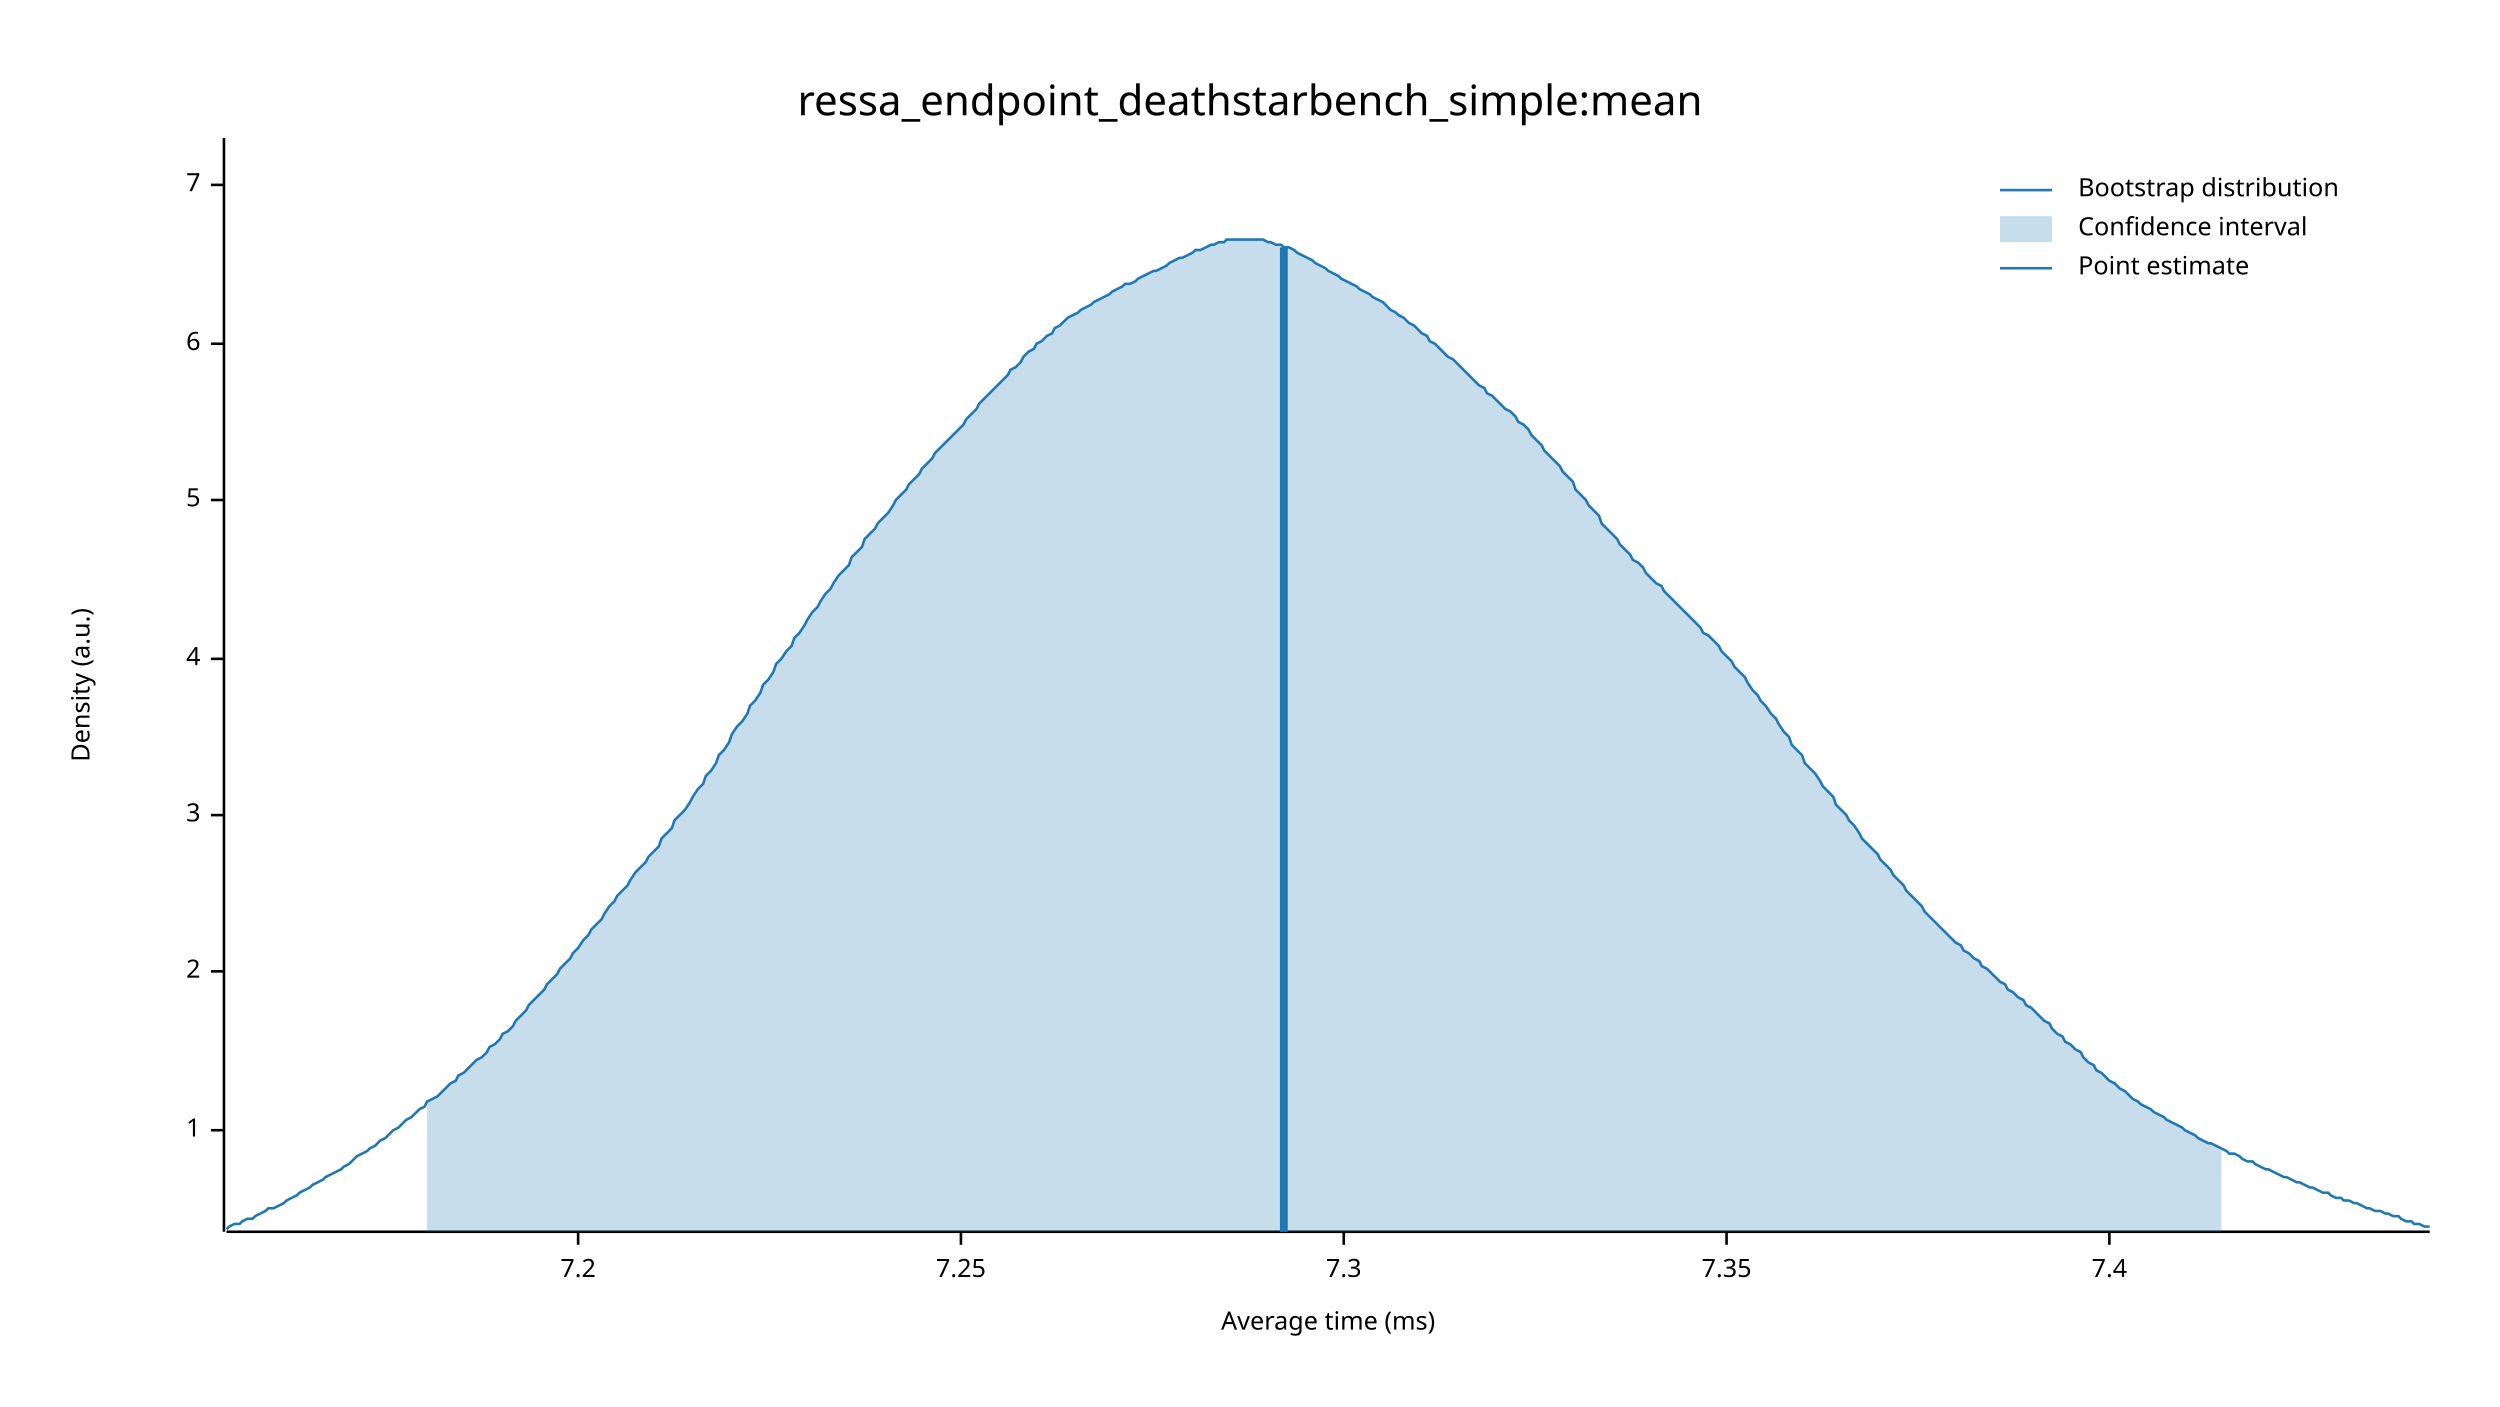
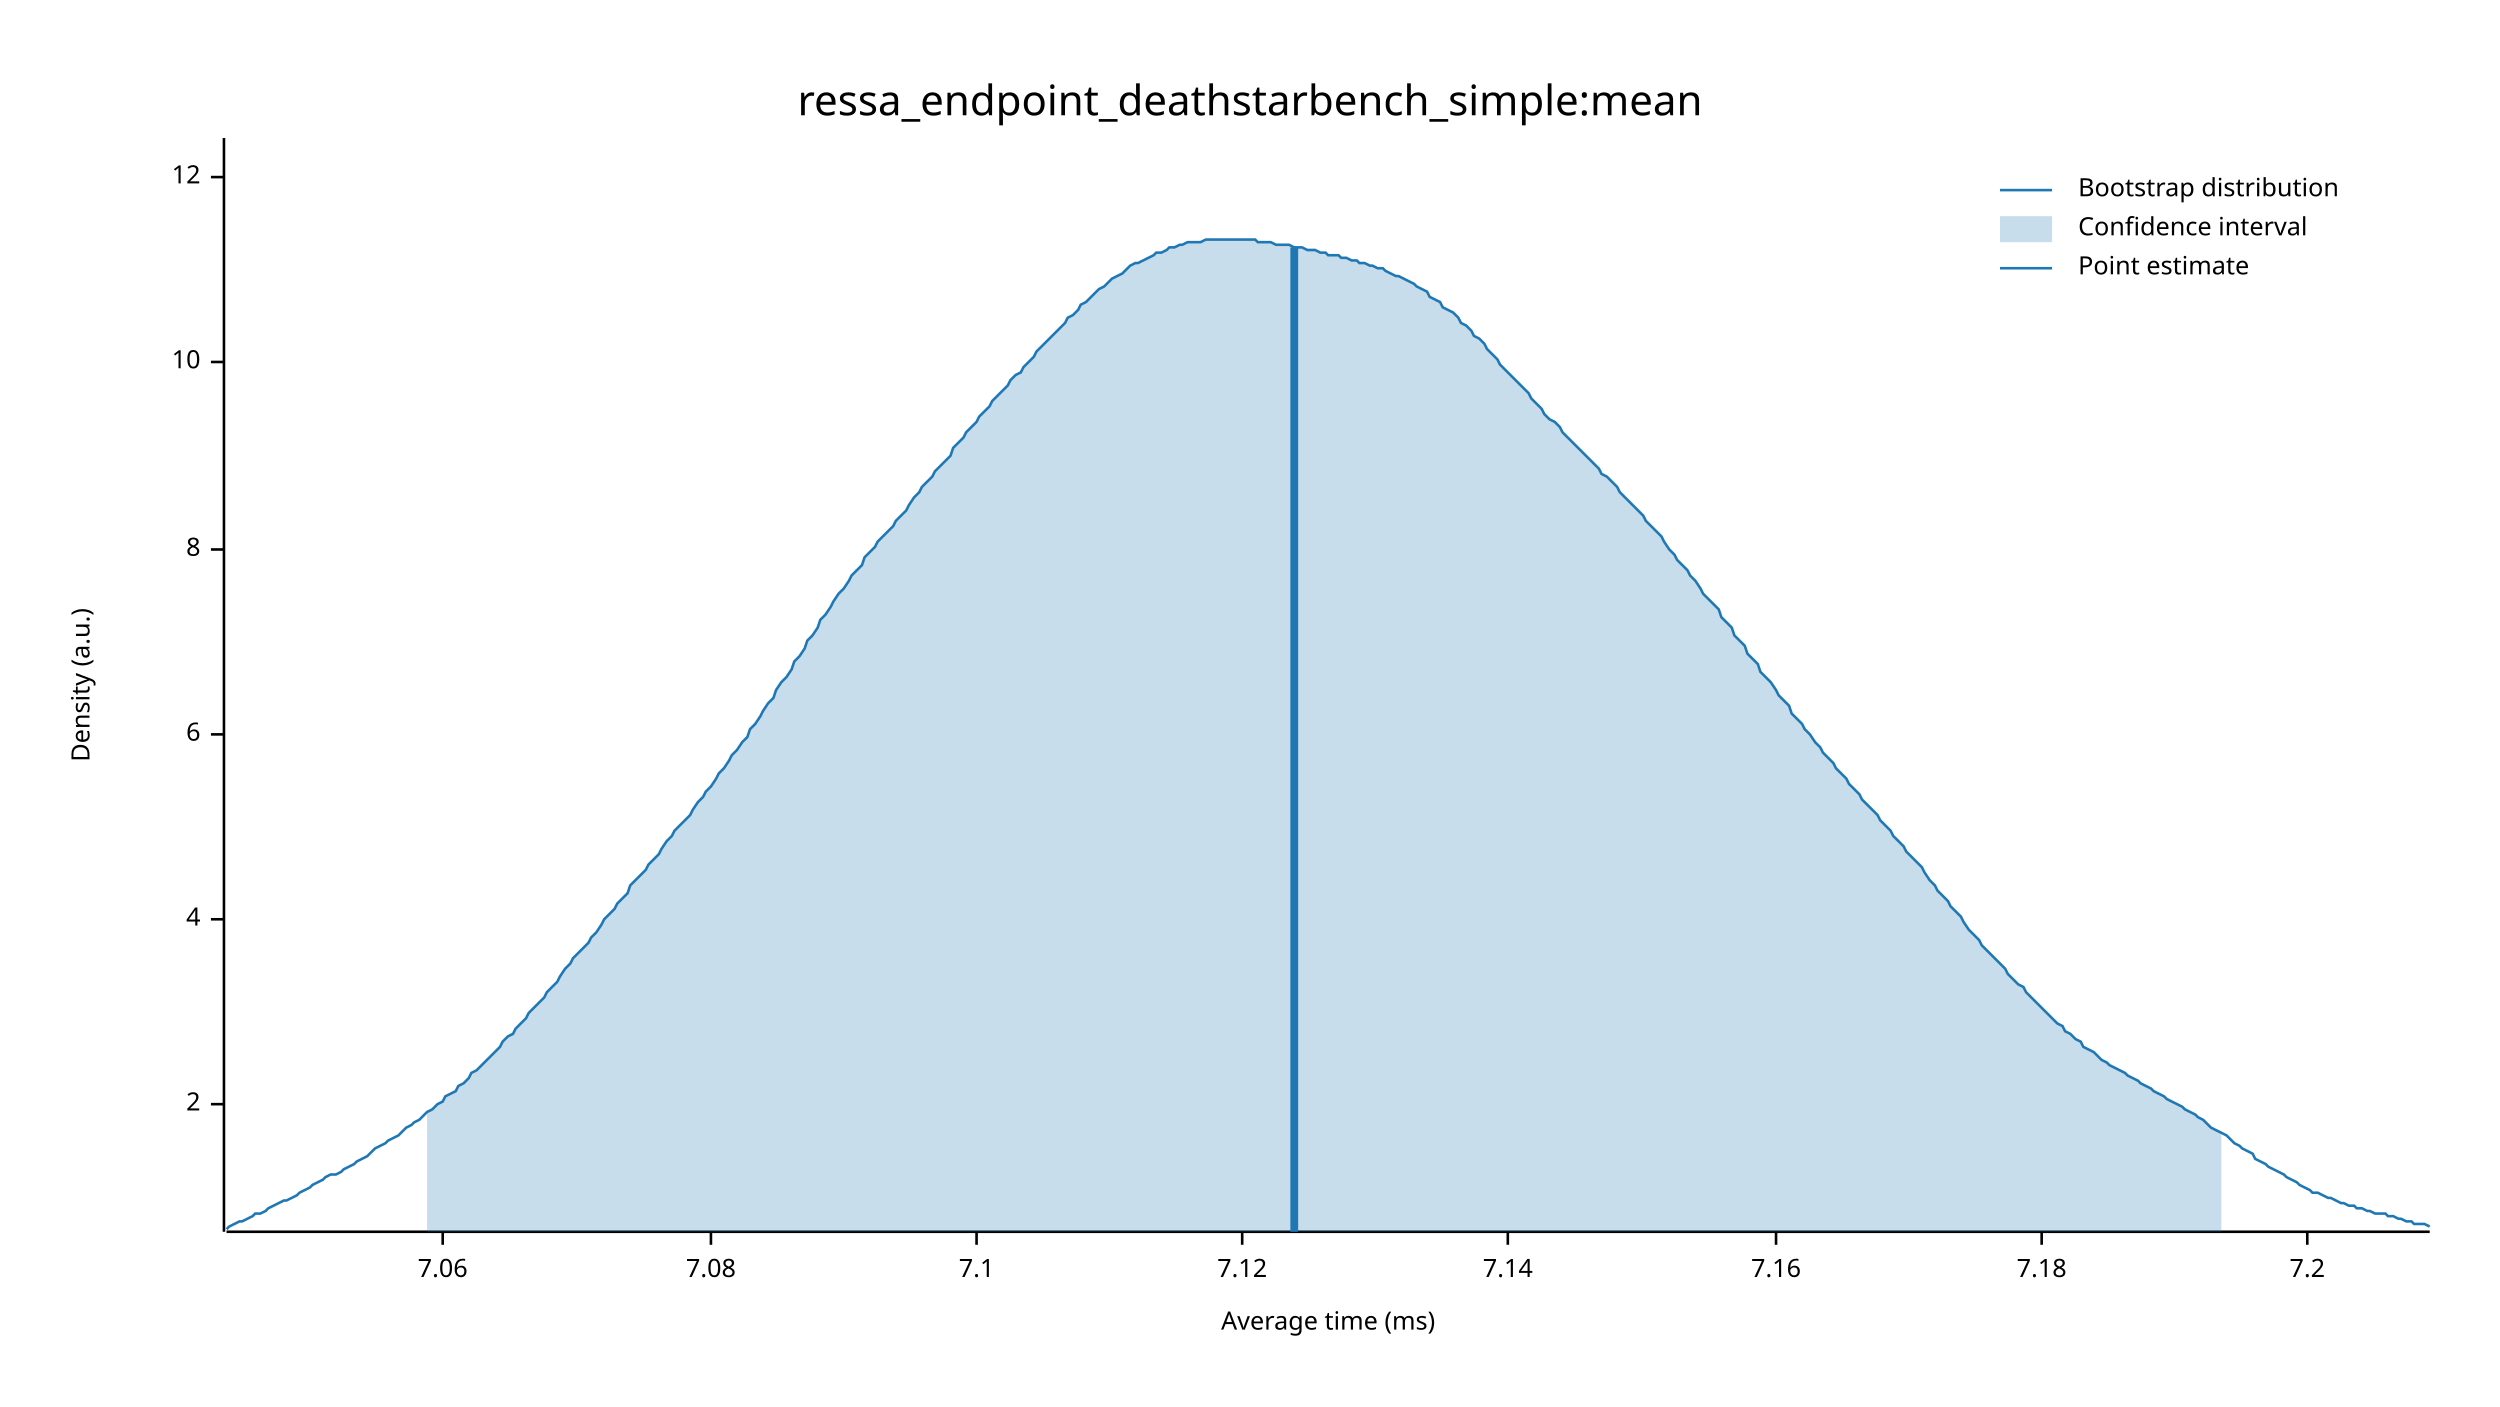
<svg xmlns="http://www.w3.org/2000/svg" width="960" height="540" viewBox="0 0 960 540">
  <text x="480" y="32" dy="0.76em" text-anchor="middle" font-family="sans-serif" font-size="16.129" opacity="1" fill="#000000">
ressa_endpoint_deathstarbench_simple:mean
</text>
  <text x="27" y="263" dy="0.76em" text-anchor="middle" font-family="sans-serif" font-size="9.677" opacity="1" fill="#000000" transform="rotate(270, 27, 263)">
Density (a.u.)
</text>
  <text x="510" y="513" dy="-0.5ex" text-anchor="middle" font-family="sans-serif" font-size="9.677" opacity="1" fill="#000000">
Average time (ms)
</text>
  <polyline fill="none" opacity="1" stroke="#000000" stroke-width="1" points="86,53 86,473 " />
-   <text x="77" y="434" dy="0.5ex" text-anchor="end" font-family="sans-serif" font-size="9.677" opacity="1" fill="#000000">
- 1
- </text>
-   <polyline fill="none" opacity="1" stroke="#000000" stroke-width="1" points="81,434 86,434 " />
-   <text x="77" y="373" dy="0.5ex" text-anchor="end" font-family="sans-serif" font-size="9.677" opacity="1" fill="#000000">
+   <text x="77" y="424" dy="0.5ex" text-anchor="end" font-family="sans-serif" font-size="9.677" opacity="1" fill="#000000">
2
</text>
-   <polyline fill="none" opacity="1" stroke="#000000" stroke-width="1" points="81,373 86,373 " />
-   <text x="77" y="313" dy="0.5ex" text-anchor="end" font-family="sans-serif" font-size="9.677" opacity="1" fill="#000000">
- 3
- </text>
-   <polyline fill="none" opacity="1" stroke="#000000" stroke-width="1" points="81,313 86,313 " />
-   <text x="77" y="253" dy="0.5ex" text-anchor="end" font-family="sans-serif" font-size="9.677" opacity="1" fill="#000000">
+   <polyline fill="none" opacity="1" stroke="#000000" stroke-width="1" points="81,424 86,424 " />
+   <text x="77" y="353" dy="0.5ex" text-anchor="end" font-family="sans-serif" font-size="9.677" opacity="1" fill="#000000">
4
</text>
-   <polyline fill="none" opacity="1" stroke="#000000" stroke-width="1" points="81,253 86,253 " />
-   <text x="77" y="192" dy="0.5ex" text-anchor="end" font-family="sans-serif" font-size="9.677" opacity="1" fill="#000000">
- 5
- </text>
-   <polyline fill="none" opacity="1" stroke="#000000" stroke-width="1" points="81,192 86,192 " />
-   <text x="77" y="132" dy="0.5ex" text-anchor="end" font-family="sans-serif" font-size="9.677" opacity="1" fill="#000000">
+   <polyline fill="none" opacity="1" stroke="#000000" stroke-width="1" points="81,353 86,353 " />
+   <text x="77" y="282" dy="0.5ex" text-anchor="end" font-family="sans-serif" font-size="9.677" opacity="1" fill="#000000">
6
</text>
-   <polyline fill="none" opacity="1" stroke="#000000" stroke-width="1" points="81,132 86,132 " />
-   <text x="77" y="71" dy="0.5ex" text-anchor="end" font-family="sans-serif" font-size="9.677" opacity="1" fill="#000000">
- 7
+   <polyline fill="none" opacity="1" stroke="#000000" stroke-width="1" points="81,282 86,282 " />
+   <text x="77" y="211" dy="0.5ex" text-anchor="end" font-family="sans-serif" font-size="9.677" opacity="1" fill="#000000">
+ 8
</text>
-   <polyline fill="none" opacity="1" stroke="#000000" stroke-width="1" points="81,71 86,71 " />
+   <polyline fill="none" opacity="1" stroke="#000000" stroke-width="1" points="81,211 86,211 " />
+   <text x="77" y="139" dy="0.5ex" text-anchor="end" font-family="sans-serif" font-size="9.677" opacity="1" fill="#000000">
+ 10
+ </text>
+   <polyline fill="none" opacity="1" stroke="#000000" stroke-width="1" points="81,139 86,139 " />
+   <text x="77" y="68" dy="0.5ex" text-anchor="end" font-family="sans-serif" font-size="9.677" opacity="1" fill="#000000">
+ 12
+ </text>
+   <polyline fill="none" opacity="1" stroke="#000000" stroke-width="1" points="81,68 86,68 " />
  <polyline fill="none" opacity="1" stroke="#000000" stroke-width="1" points="87,473 933,473 " />
-   <text x="222" y="483" dy="0.76em" text-anchor="middle" font-family="sans-serif" font-size="9.677" opacity="1" fill="#000000">
+   <text x="170" y="483" dy="0.76em" text-anchor="middle" font-family="sans-serif" font-size="9.677" opacity="1" fill="#000000">
+ 7.06
+ </text>
+   <polyline fill="none" opacity="1" stroke="#000000" stroke-width="1" points="170,473 170,478 " />
+   <text x="273" y="483" dy="0.76em" text-anchor="middle" font-family="sans-serif" font-size="9.677" opacity="1" fill="#000000">
+ 7.08
+ </text>
+   <polyline fill="none" opacity="1" stroke="#000000" stroke-width="1" points="273,473 273,478 " />
+   <text x="375" y="483" dy="0.76em" text-anchor="middle" font-family="sans-serif" font-size="9.677" opacity="1" fill="#000000">
+ 7.1
+ </text>
+   <polyline fill="none" opacity="1" stroke="#000000" stroke-width="1" points="375,473 375,478 " />
+   <text x="477" y="483" dy="0.76em" text-anchor="middle" font-family="sans-serif" font-size="9.677" opacity="1" fill="#000000">
+ 7.12
+ </text>
+   <polyline fill="none" opacity="1" stroke="#000000" stroke-width="1" points="477,473 477,478 " />
+   <text x="579" y="483" dy="0.76em" text-anchor="middle" font-family="sans-serif" font-size="9.677" opacity="1" fill="#000000">
+ 7.14
+ </text>
+   <polyline fill="none" opacity="1" stroke="#000000" stroke-width="1" points="579,473 579,478 " />
+   <text x="682" y="483" dy="0.76em" text-anchor="middle" font-family="sans-serif" font-size="9.677" opacity="1" fill="#000000">
+ 7.16
+ </text>
+   <polyline fill="none" opacity="1" stroke="#000000" stroke-width="1" points="682,473 682,478 " />
+   <text x="784" y="483" dy="0.76em" text-anchor="middle" font-family="sans-serif" font-size="9.677" opacity="1" fill="#000000">
+ 7.18
+ </text>
+   <polyline fill="none" opacity="1" stroke="#000000" stroke-width="1" points="784,473 784,478 " />
+   <text x="886" y="483" dy="0.76em" text-anchor="middle" font-family="sans-serif" font-size="9.677" opacity="1" fill="#000000">
7.2
</text>
-   <polyline fill="none" opacity="1" stroke="#000000" stroke-width="1" points="222,473 222,478 " />
-   <text x="369" y="483" dy="0.76em" text-anchor="middle" font-family="sans-serif" font-size="9.677" opacity="1" fill="#000000">
- 7.25
- </text>
-   <polyline fill="none" opacity="1" stroke="#000000" stroke-width="1" points="369,473 369,478 " />
-   <text x="516" y="483" dy="0.76em" text-anchor="middle" font-family="sans-serif" font-size="9.677" opacity="1" fill="#000000">
- 7.3
- </text>
-   <polyline fill="none" opacity="1" stroke="#000000" stroke-width="1" points="516,473 516,478 " />
-   <text x="663" y="483" dy="0.76em" text-anchor="middle" font-family="sans-serif" font-size="9.677" opacity="1" fill="#000000">
- 7.35
- </text>
-   <polyline fill="none" opacity="1" stroke="#000000" stroke-width="1" points="663,473 663,478 " />
-   <text x="810" y="483" dy="0.76em" text-anchor="middle" font-family="sans-serif" font-size="9.677" opacity="1" fill="#000000">
- 7.4
- </text>
-   <polyline fill="none" opacity="1" stroke="#000000" stroke-width="1" points="810,473 810,478 " />
-   <polyline fill="none" opacity="1" stroke="#1F78B4" stroke-width="1" points="87,472 88,471 90,470 92,470 93,469 95,468 97,468 98,467 100,466 102,465 103,464 105,464 107,463 109,462 110,461 112,460 114,459 115,458 117,457 119,456 120,455 122,454 124,453 125,452 127,451 129,450 131,449 132,448 134,447 136,445 137,444 139,443 141,442 142,441 144,440 146,438 148,437 149,436 151,434 153,433 154,432 156,430 158,429 159,428 161,426 163,425 164,423 166,422 168,421 170,419 171,418 173,416 175,415 176,413 178,412 180,410 181,409 183,407 185,406 187,404 188,402 190,401 192,399 193,397 195,396 197,394 198,392 200,390 202,388 203,386 205,384 207,382 209,380 210,378 212,376 214,374 215,372 217,370 219,368 220,366 222,364 224,361 226,359 227,357 229,355 231,353 232,351 234,348 236,346 237,344 239,342 241,340 242,338 244,335 246,333 248,331 249,329 251,327 253,325 254,322 256,320 258,318 259,315 261,313 263,311 265,308 266,306 268,303 270,301 271,298 273,296 275,293 276,290 278,288 280,285 281,282 283,279 285,277 287,274 288,271 290,269 292,266 293,263 295,261 297,258 298,255 300,253 302,250 304,248 305,245 307,243 309,240 310,238 312,235 314,233 315,231 317,228 319,226 320,224 322,221 324,219 326,217 327,214 329,212 331,210 332,207 334,205 336,203 337,201 339,199 341,197 343,194 344,192 346,190 348,188 349,186 351,184 353,182 354,180 356,178 358,176 359,174 361,172 363,170 365,168 366,167 368,165 370,163 371,161 373,159 375,157 376,155 378,153 380,151 381,150 383,148 385,146 387,144 388,142 390,141 392,139 393,137 395,135 397,134 398,132 400,131 402,129 404,128 405,126 407,125 409,123 410,122 412,121 414,120 415,119 417,118 419,117 420,116 422,115 424,114 426,113 427,112 429,111 431,110 432,109 434,109 436,108 437,107 439,106 441,105 443,104 444,104 446,103 448,102 449,101 451,100 453,99 454,99 456,98 458,97 459,96 461,96 463,95 465,94 466,94 468,93 470,93 471,92 473,92 475,92 476,92 478,92 480,92 482,92 483,92 485,92 487,93 488,93 490,94 492,94 493,95 495,95 497,96 498,97 500,98 502,99 504,100 505,101 507,102 509,103 510,104 512,105 514,106 515,107 517,108 519,109 521,110 522,111 524,112 526,113 527,114 529,115 531,116 532,117 534,119 536,120 537,121 539,122 541,124 543,125 544,126 546,128 548,129 549,131 551,132 553,134 554,135 556,137 558,138 560,140 561,141 563,143 565,145 566,146 568,148 570,149 571,151 573,152 575,154 576,155 578,157 580,158 582,160 583,162 585,163 587,165 588,167 590,169 592,171 593,173 595,175 597,177 599,179 600,181 602,183 604,185 605,188 607,190 609,192 610,194 612,196 614,198 615,201 617,203 619,205 621,207 622,209 624,211 626,213 627,215 629,216 631,218 632,220 634,222 636,224 638,225 639,227 641,229 643,231 644,232 646,234 648,236 649,237 651,239 653,241 654,243 656,244 658,246 660,248 661,250 663,252 665,254 666,256 668,258 670,260 671,262 673,265 675,267 676,269 678,271 680,274 682,276 683,278 685,281 687,283 688,286 690,288 692,290 693,293 695,295 697,297 699,300 700,302 702,304 704,306 705,309 707,311 709,313 710,315 712,317 714,320 715,322 717,324 719,326 721,328 722,330 724,332 726,334 727,336 729,338 731,340 732,342 734,344 736,346 738,348 739,350 741,352 743,354 744,355 746,357 748,359 749,360 751,362 753,363 754,365 756,366 758,368 760,369 761,371 763,372 765,374 766,375 768,377 770,378 771,380 773,381 775,383 777,384 778,386 780,387 782,389 783,390 785,392 787,393 788,395 790,397 792,398 793,400 795,401 797,403 799,404 800,406 802,408 804,409 805,411 807,412 809,414 810,415 812,416 814,418 816,419 817,420 819,422 821,423 822,424 824,425 826,426 827,427 829,428 831,429 832,430 834,431 836,432 838,433 839,434 841,435 843,436 844,437 846,438 848,439 849,439 851,440 853,441 855,442 856,443 858,443 860,444 861,445 863,446 865,446 866,447 868,448 870,449 871,449 873,450 875,451 877,452 878,452 880,453 882,454 883,454 885,455 887,456 888,456 890,457 892,458 894,458 895,459 897,460 899,460 900,461 902,461 904,462 905,462 907,463 909,464 910,464 912,465 914,465 916,466 917,466 919,467 921,467 922,468 924,469 926,469 927,470 929,470 931,471 933,471 " />
-   <polygon opacity="0.25" fill="#1F78B4" points="164,423 166,422 168,421 170,419 171,418 173,416 175,415 176,413 178,412 180,410 181,409 183,407 185,406 187,404 188,402 190,401 192,399 193,397 195,396 197,394 198,392 200,390 202,388 203,386 205,384 207,382 209,380 210,378 212,376 214,374 215,372 217,370 219,368 220,366 222,364 224,361 226,359 227,357 229,355 231,353 232,351 234,348 236,346 237,344 239,342 241,340 242,338 244,335 246,333 248,331 249,329 251,327 253,325 254,322 256,320 258,318 259,315 261,313 263,311 265,308 266,306 268,303 270,301 271,298 273,296 275,293 276,290 278,288 280,285 281,282 283,279 285,277 287,274 288,271 290,269 292,266 293,263 295,261 297,258 298,255 300,253 302,250 304,248 305,245 307,243 309,240 310,238 312,235 314,233 315,231 317,228 319,226 320,224 322,221 324,219 326,217 327,214 329,212 331,210 332,207 334,205 336,203 337,201 339,199 341,197 343,194 344,192 346,190 348,188 349,186 351,184 353,182 354,180 356,178 358,176 359,174 361,172 363,170 365,168 366,167 368,165 370,163 371,161 373,159 375,157 376,155 378,153 380,151 381,150 383,148 385,146 387,144 388,142 390,141 392,139 393,137 395,135 397,134 398,132 400,131 402,129 404,128 405,126 407,125 409,123 410,122 412,121 414,120 415,119 417,118 419,117 420,116 422,115 424,114 426,113 427,112 429,111 431,110 432,109 434,109 436,108 437,107 439,106 441,105 443,104 444,104 446,103 448,102 449,101 451,100 453,99 454,99 456,98 458,97 459,96 461,96 463,95 465,94 466,94 468,93 470,93 471,92 473,92 475,92 476,92 478,92 480,92 482,92 483,92 485,92 487,93 488,93 490,94 492,94 493,95 495,95 497,96 498,97 500,98 502,99 504,100 505,101 507,102 509,103 510,104 512,105 514,106 515,107 517,108 519,109 521,110 522,111 524,112 526,113 527,114 529,115 531,116 532,117 534,119 536,120 537,121 539,122 541,124 543,125 544,126 546,128 548,129 549,131 551,132 553,134 554,135 556,137 558,138 560,140 561,141 563,143 565,145 566,146 568,148 570,149 571,151 573,152 575,154 576,155 578,157 580,158 582,160 583,162 585,163 587,165 588,167 590,169 592,171 593,173 595,175 597,177 599,179 600,181 602,183 604,185 605,188 607,190 609,192 610,194 612,196 614,198 615,201 617,203 619,205 621,207 622,209 624,211 626,213 627,215 629,216 631,218 632,220 634,222 636,224 638,225 639,227 641,229 643,231 644,232 646,234 648,236 649,237 651,239 653,241 654,243 656,244 658,246 660,248 661,250 663,252 665,254 666,256 668,258 670,260 671,262 673,265 675,267 676,269 678,271 680,274 682,276 683,278 685,281 687,283 688,286 690,288 692,290 693,293 695,295 697,297 699,300 700,302 702,304 704,306 705,309 707,311 709,313 710,315 712,317 714,320 715,322 717,324 719,326 721,328 722,330 724,332 726,334 727,336 729,338 731,340 732,342 734,344 736,346 738,348 739,350 741,352 743,354 744,355 746,357 748,359 749,360 751,362 753,363 754,365 756,366 758,368 760,369 761,371 763,372 765,374 766,375 768,377 770,378 771,380 773,381 775,383 777,384 778,386 780,387 782,389 783,390 785,392 787,393 788,395 790,397 792,398 793,400 795,401 797,403 799,404 800,406 802,408 804,409 805,411 807,412 809,414 810,415 812,416 814,418 816,419 817,420 819,422 821,423 822,424 824,425 826,426 827,427 829,428 831,429 832,430 834,431 836,432 838,433 839,434 841,435 843,436 844,437 846,438 848,439 849,439 851,440 853,441 853,473 164,473 " />
-   <polyline fill="none" opacity="1" stroke="#1F78B4" stroke-width="3" points="493,473 493,95 " />
+   <polyline fill="none" opacity="1" stroke="#000000" stroke-width="1" points="886,473 886,478 " />
+   <polyline fill="none" opacity="1" stroke="#1F78B4" stroke-width="1" points="87,472 88,471 90,470 92,469 93,469 95,468 97,467 98,466 100,466 102,465 103,464 105,463 107,462 109,461 110,461 112,460 114,459 115,458 117,457 119,456 120,455 122,454 124,453 125,452 127,451 129,451 131,450 132,449 134,448 136,447 137,446 139,445 141,444 142,443 144,441 146,440 148,439 149,438 151,437 153,436 154,435 156,433 158,432 159,431 161,430 163,428 164,427 166,426 168,424 170,423 171,421 173,420 175,419 176,417 178,416 180,414 181,412 183,411 185,409 187,407 188,406 190,404 192,402 193,400 195,398 197,397 198,395 200,393 202,391 203,389 205,387 207,385 209,383 210,381 212,379 214,377 215,375 217,372 219,370 220,368 222,366 224,364 226,362 227,360 229,358 231,355 232,353 234,351 236,349 237,347 239,345 241,343 242,340 244,338 246,336 248,334 249,332 251,330 253,328 254,326 256,323 258,321 259,319 261,317 263,315 265,313 266,311 268,308 270,306 271,304 273,302 275,299 276,297 278,295 280,292 281,290 283,288 285,285 287,283 288,280 290,278 292,275 293,273 295,270 297,268 298,265 300,262 302,260 304,257 305,254 307,252 309,249 310,246 312,244 314,241 315,238 317,236 319,233 320,231 322,228 324,226 326,223 327,221 329,219 331,217 332,214 334,212 336,210 337,208 339,206 341,204 343,202 344,200 346,198 348,196 349,194 351,191 353,189 354,187 356,185 358,183 359,181 361,179 363,177 365,175 366,172 368,170 370,168 371,166 373,164 375,162 376,160 378,158 380,156 381,154 383,152 385,150 387,148 388,146 390,144 392,143 393,141 395,139 397,137 398,135 400,133 402,131 404,129 405,128 407,126 409,124 410,122 412,121 414,119 415,117 417,116 419,114 420,113 422,111 424,110 426,108 427,107 429,106 431,105 432,104 434,102 436,101 437,101 439,100 441,99 443,98 444,97 446,97 448,96 449,95 451,95 453,94 454,94 456,93 458,93 459,93 461,93 463,92 465,92 466,92 468,92 470,92 471,92 473,92 475,92 476,92 478,92 480,92 482,92 483,93 485,93 487,93 488,93 490,94 492,94 493,94 495,94 497,95 498,95 500,95 502,96 504,96 505,96 507,97 509,97 510,98 512,98 514,98 515,99 517,99 519,100 521,100 522,101 524,101 526,102 527,102 529,103 531,103 532,104 534,105 536,106 537,106 539,107 541,108 543,109 544,110 546,111 548,112 549,114 551,115 553,116 554,118 556,119 558,120 560,122 561,124 563,125 565,127 566,129 568,130 570,132 571,134 573,136 575,138 576,140 578,142 580,144 582,146 583,147 585,149 587,151 588,153 590,155 592,157 593,159 595,161 597,162 599,164 600,166 602,168 604,170 605,171 607,173 609,175 610,176 612,178 614,180 615,182 617,183 619,185 621,187 622,189 624,191 626,193 627,194 629,196 631,198 632,200 634,202 636,204 638,206 639,208 641,211 643,213 644,215 646,217 648,219 649,221 651,223 653,226 654,228 656,230 658,232 660,234 661,237 663,239 665,241 666,244 668,246 670,248 671,251 673,253 675,255 676,258 678,260 680,262 682,265 683,267 685,269 687,271 688,274 690,276 692,278 693,280 695,282 697,285 699,287 700,289 702,291 704,293 705,295 707,297 709,299 710,301 712,303 714,305 715,307 717,309 719,311 721,313 722,315 724,317 726,319 727,321 729,323 731,325 732,327 734,329 736,331 738,333 739,335 741,338 743,340 744,342 746,344 748,346 749,348 751,350 753,352 754,354 756,357 758,359 760,361 761,363 763,365 765,367 766,368 768,370 770,372 771,374 773,376 775,378 777,379 778,381 780,383 782,385 783,386 785,388 787,390 788,391 790,393 792,394 793,396 795,397 797,399 799,400 800,402 802,403 804,404 805,405 807,407 809,408 810,409 812,410 814,411 816,412 817,413 819,414 821,415 822,416 824,417 826,418 827,419 829,420 831,421 832,422 834,423 836,424 838,425 839,426 841,427 843,428 844,429 846,430 848,432 849,433 851,434 853,435 855,436 856,437 858,439 860,440 861,441 863,442 865,443 866,445 868,446 870,447 871,448 873,449 875,450 877,451 878,452 880,453 882,454 883,455 885,456 887,457 888,458 890,458 892,459 894,460 895,460 897,461 899,462 900,462 902,463 904,463 905,464 907,464 909,465 910,465 912,466 914,466 916,466 917,467 919,467 921,468 922,468 924,469 926,469 927,470 929,470 931,470 933,471 " />
+   <polygon opacity="0.25" fill="#1F78B4" points="164,427 166,426 168,424 170,423 171,421 173,420 175,419 176,417 178,416 180,414 181,412 183,411 185,409 187,407 188,406 190,404 192,402 193,400 195,398 197,397 198,395 200,393 202,391 203,389 205,387 207,385 209,383 210,381 212,379 214,377 215,375 217,372 219,370 220,368 222,366 224,364 226,362 227,360 229,358 231,355 232,353 234,351 236,349 237,347 239,345 241,343 242,340 244,338 246,336 248,334 249,332 251,330 253,328 254,326 256,323 258,321 259,319 261,317 263,315 265,313 266,311 268,308 270,306 271,304 273,302 275,299 276,297 278,295 280,292 281,290 283,288 285,285 287,283 288,280 290,278 292,275 293,273 295,270 297,268 298,265 300,262 302,260 304,257 305,254 307,252 309,249 310,246 312,244 314,241 315,238 317,236 319,233 320,231 322,228 324,226 326,223 327,221 329,219 331,217 332,214 334,212 336,210 337,208 339,206 341,204 343,202 344,200 346,198 348,196 349,194 351,191 353,189 354,187 356,185 358,183 359,181 361,179 363,177 365,175 366,172 368,170 370,168 371,166 373,164 375,162 376,160 378,158 380,156 381,154 383,152 385,150 387,148 388,146 390,144 392,143 393,141 395,139 397,137 398,135 400,133 402,131 404,129 405,128 407,126 409,124 410,122 412,121 414,119 415,117 417,116 419,114 420,113 422,111 424,110 426,108 427,107 429,106 431,105 432,104 434,102 436,101 437,101 439,100 441,99 443,98 444,97 446,97 448,96 449,95 451,95 453,94 454,94 456,93 458,93 459,93 461,93 463,92 465,92 466,92 468,92 470,92 471,92 473,92 475,92 476,92 478,92 480,92 482,92 483,93 485,93 487,93 488,93 490,94 492,94 493,94 495,94 497,95 498,95 500,95 502,96 504,96 505,96 507,97 509,97 510,98 512,98 514,98 515,99 517,99 519,100 521,100 522,101 524,101 526,102 527,102 529,103 531,103 532,104 534,105 536,106 537,106 539,107 541,108 543,109 544,110 546,111 548,112 549,114 551,115 553,116 554,118 556,119 558,120 560,122 561,124 563,125 565,127 566,129 568,130 570,132 571,134 573,136 575,138 576,140 578,142 580,144 582,146 583,147 585,149 587,151 588,153 590,155 592,157 593,159 595,161 597,162 599,164 600,166 602,168 604,170 605,171 607,173 609,175 610,176 612,178 614,180 615,182 617,183 619,185 621,187 622,189 624,191 626,193 627,194 629,196 631,198 632,200 634,202 636,204 638,206 639,208 641,211 643,213 644,215 646,217 648,219 649,221 651,223 653,226 654,228 656,230 658,232 660,234 661,237 663,239 665,241 666,244 668,246 670,248 671,251 673,253 675,255 676,258 678,260 680,262 682,265 683,267 685,269 687,271 688,274 690,276 692,278 693,280 695,282 697,285 699,287 700,289 702,291 704,293 705,295 707,297 709,299 710,301 712,303 714,305 715,307 717,309 719,311 721,313 722,315 724,317 726,319 727,321 729,323 731,325 732,327 734,329 736,331 738,333 739,335 741,338 743,340 744,342 746,344 748,346 749,348 751,350 753,352 754,354 756,357 758,359 760,361 761,363 763,365 765,367 766,368 768,370 770,372 771,374 773,376 775,378 777,379 778,381 780,383 782,385 783,386 785,388 787,390 788,391 790,393 792,394 793,396 795,397 797,399 799,400 800,402 802,403 804,404 805,405 807,407 809,408 810,409 812,410 814,411 816,412 817,413 819,414 821,415 822,416 824,417 826,418 827,419 829,420 831,421 832,422 834,423 836,424 838,425 839,426 841,427 843,428 844,429 846,430 848,432 849,433 851,434 853,435 853,473 164,473 " />
+   <polyline fill="none" opacity="1" stroke="#1F78B4" stroke-width="3" points="497,473 497,95 " />
  <text x="798" y="68" dy="0.76em" text-anchor="start" font-family="sans-serif" font-size="9.677" opacity="1" fill="#000000">
Bootstrap distribution
</text>
  <text x="798" y="83" dy="0.76em" text-anchor="start" font-family="sans-serif" font-size="9.677" opacity="1" fill="#000000">
Confidence interval
</text>
  <text x="798" y="98" dy="0.76em" text-anchor="start" font-family="sans-serif" font-size="9.677" opacity="1" fill="#000000">
Point estimate
</text>
  <polyline fill="none" opacity="1" stroke="#1F78B4" stroke-width="1" points="768,73 788,73 " />
  <rect x="768" y="83" width="20" height="10" opacity="0.25" fill="#1F78B4" stroke="none" />
  <polyline fill="none" opacity="1" stroke="#1F78B4" stroke-width="1" points="768,103 788,103 " />
</svg>
